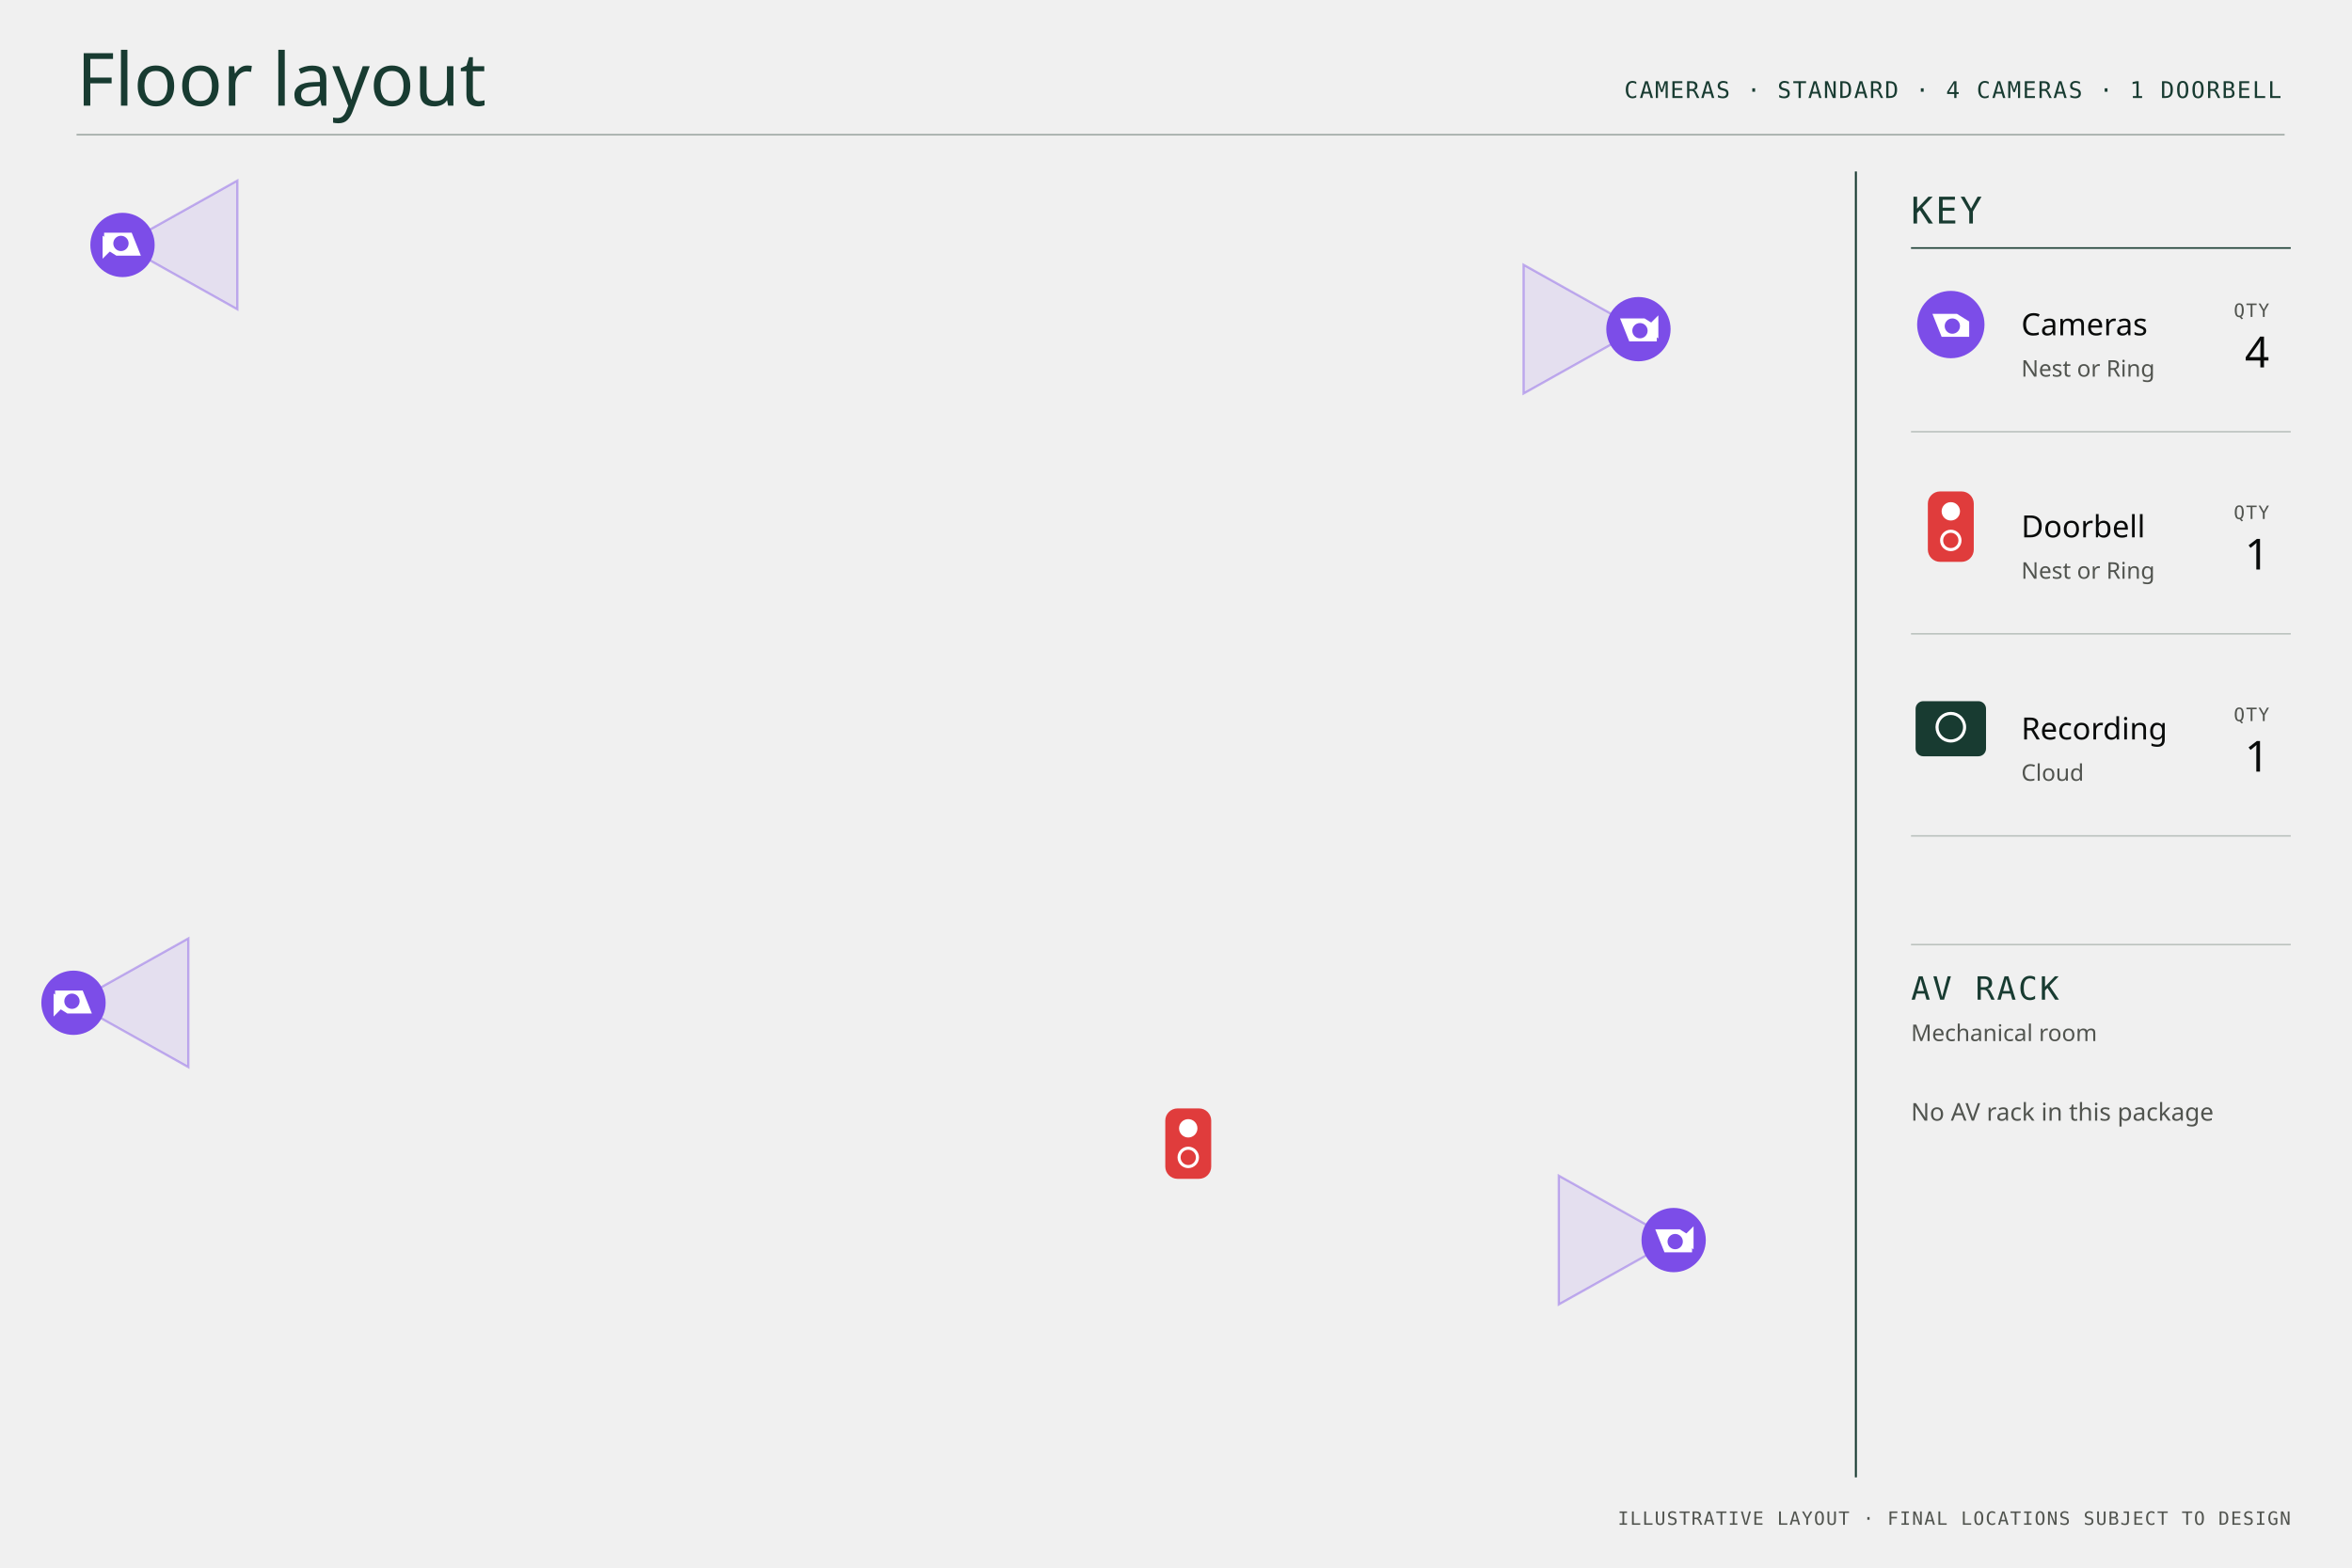
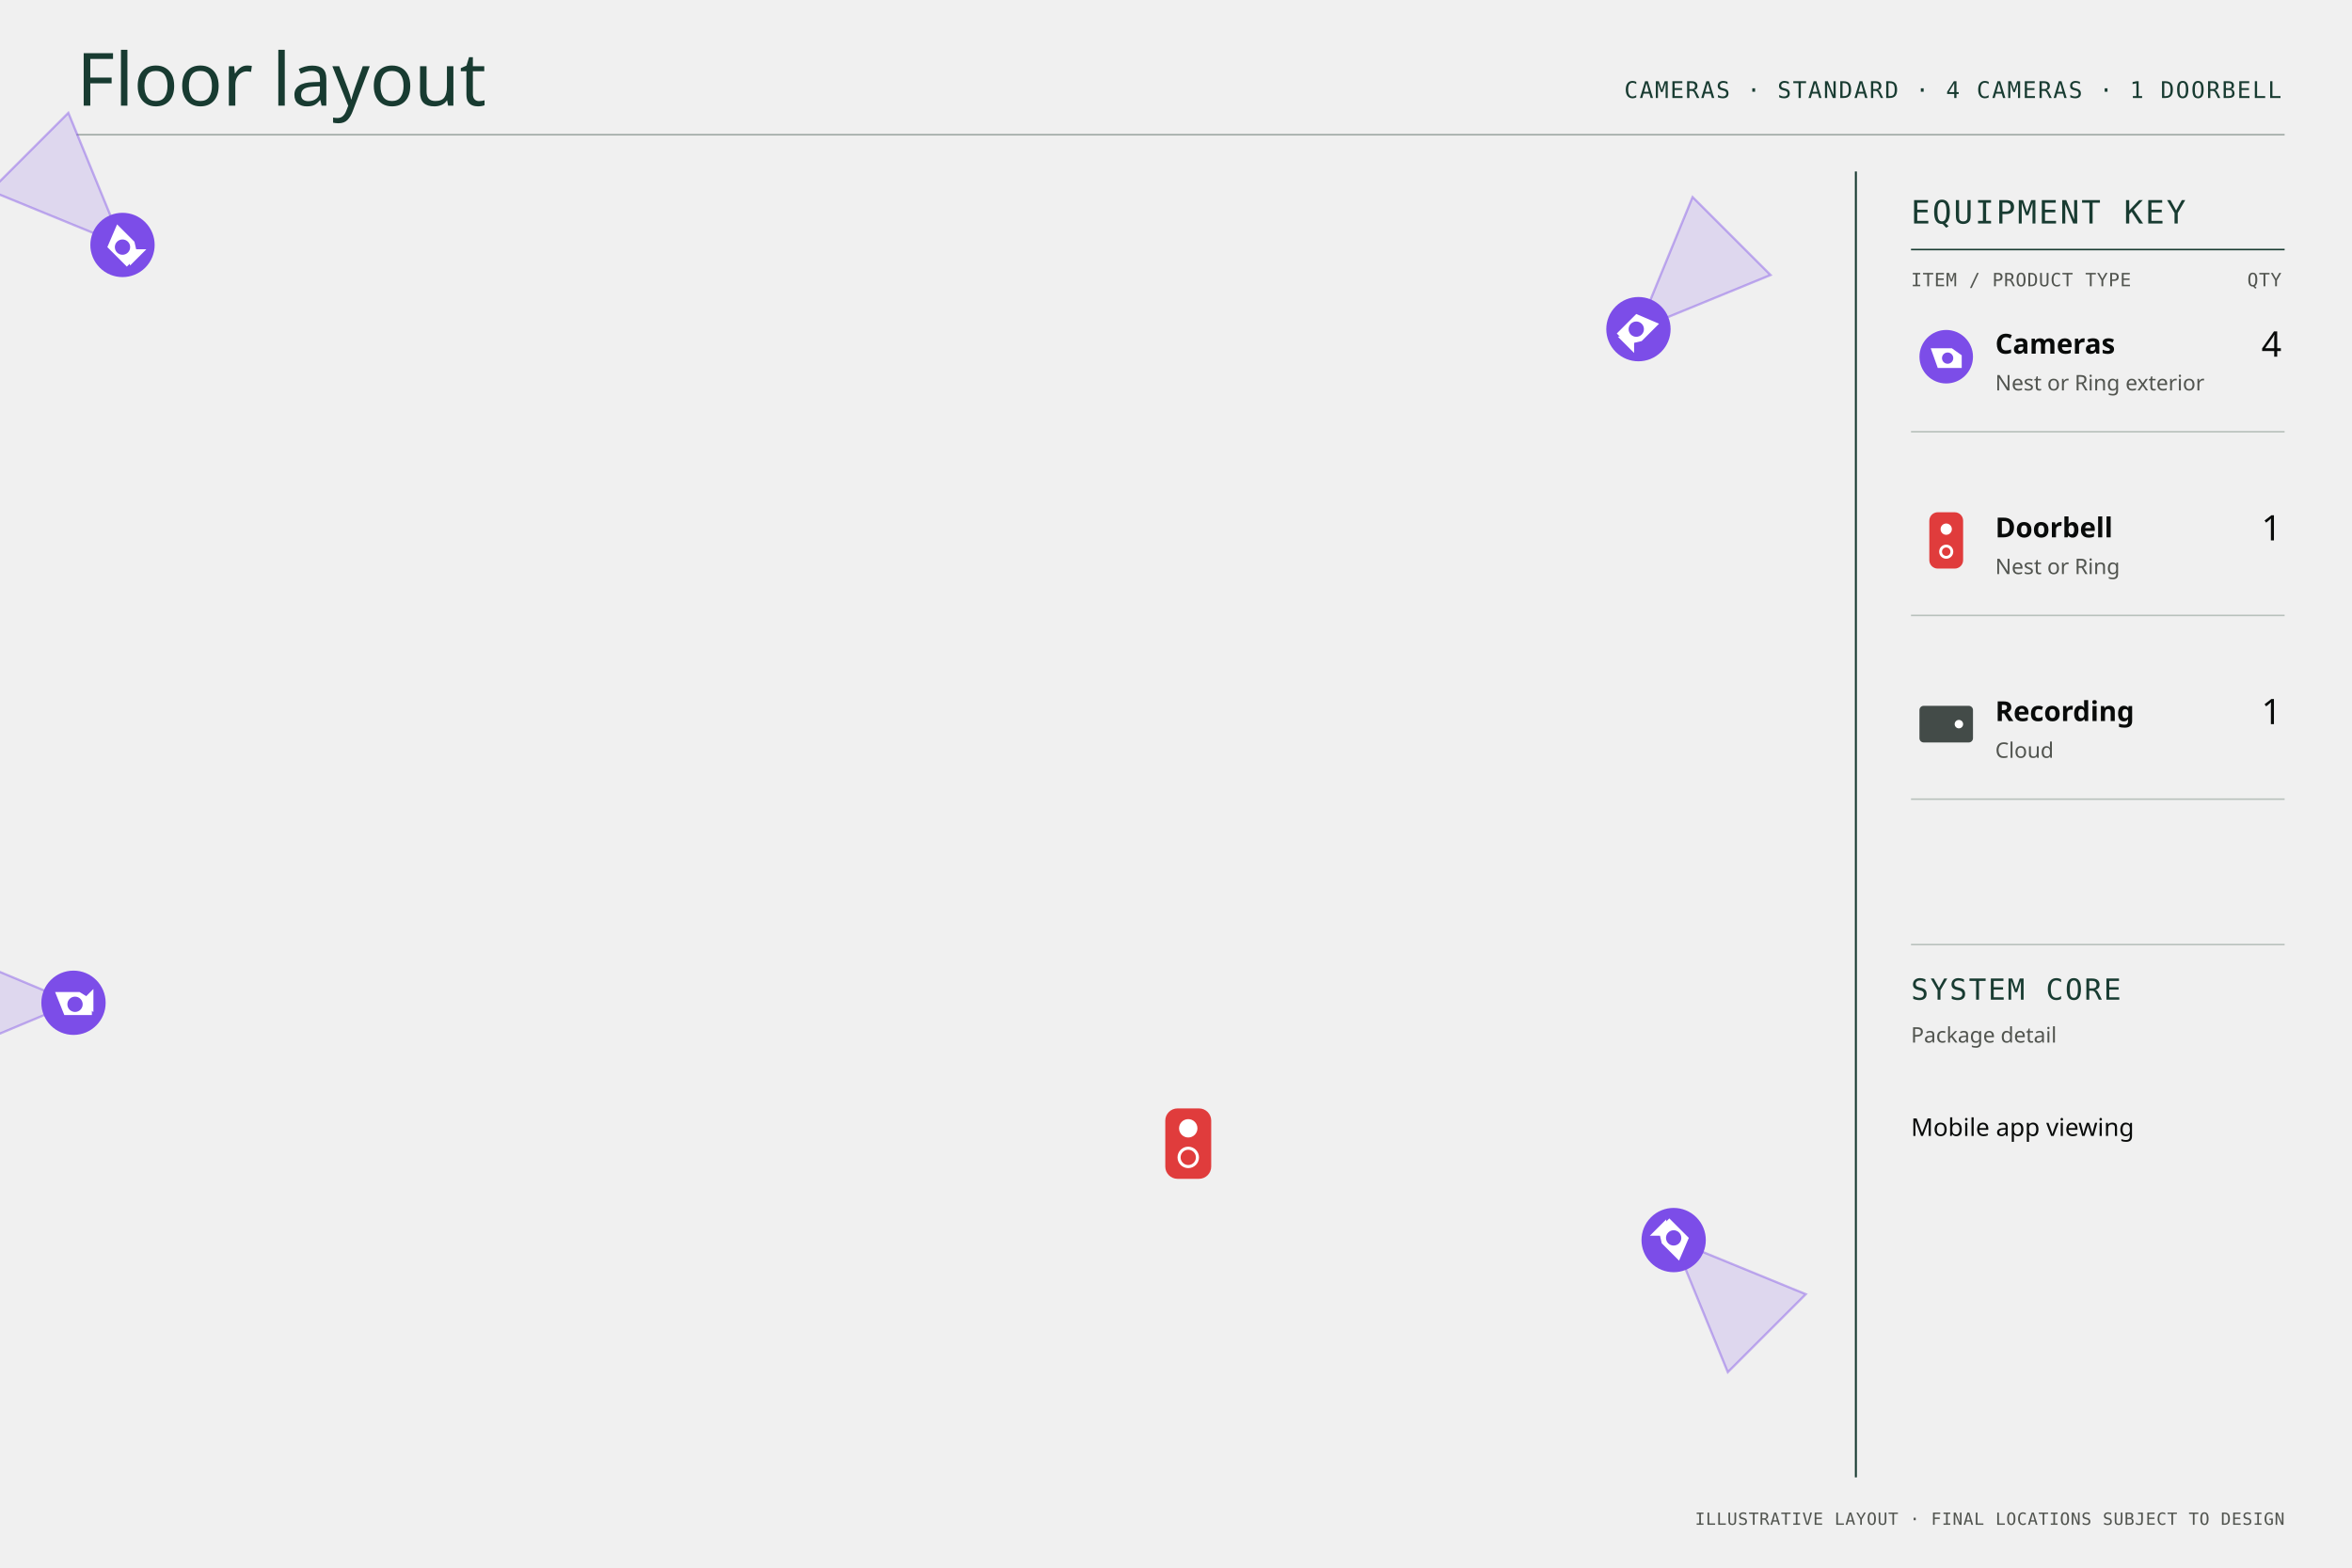
<svg xmlns="http://www.w3.org/2000/svg" viewBox="0 0 1536 1024" width="1536" height="1024" role="img" aria-label="Cameras Standard floor layout and equipment key">
  <text x="50" y="69" fill="#183B31" font-family="Schibsted Grotesk,sans-serif" font-size="48">Floor layout</text>
  <text x="1490" y="64" fill="#183B31" font-family="IBM Plex Mono,monospace" font-size="15" letter-spacing=".065em" text-anchor="end">CAMERAS · STANDARD · 4 CAMERAS · 1 DOORBELL</text>
  <line x1="50" y1="88" x2="1492" y2="88" stroke="#9DA7A3" stroke-width="1" />
-   <g transform="translate(80,160) rotate(180)">
-     <path d="M0 0L-75 -42L-75 42Z" fill="#7C4DE8" fill-opacity=".10" stroke="#7C4DE8" stroke-opacity=".42" stroke-width="1.5" />
+   <g transform="translate(80,160) rotate(45)">
+     <path d="M0 0L-86 -36L-86 36Z" fill="#7C4DE8" fill-opacity=".15" stroke="#7C4DE8" stroke-opacity=".42" stroke-width="1.5" />
    <circle r="21" fill="#7C4DE8" />
    <path d="M-12 -7h16l8 5v10h-18z" fill="white" />
    <circle cx="1" cy="1" r="5" fill="#7C4DE8" />
    <path d="M8 -4l5 -5v15l-5 -3" fill="white" />
  </g>
-   <g transform="translate(1070,215) rotate(0)">
-     <path d="M0 0L-75 -42L-75 42Z" fill="#7C4DE8" fill-opacity=".10" stroke="#7C4DE8" stroke-opacity=".42" stroke-width="1.5" />
+   <g transform="translate(1070,215) rotate(135)">
+     <path d="M0 0L-86 -36L-86 36Z" fill="#7C4DE8" fill-opacity=".15" stroke="#7C4DE8" stroke-opacity=".42" stroke-width="1.5" />
    <circle r="21" fill="#7C4DE8" />
    <path d="M-12 -7h16l8 5v10h-18z" fill="white" />
    <circle cx="1" cy="1" r="5" fill="#7C4DE8" />
    <path d="M8 -4l5 -5v15l-5 -3" fill="white" />
  </g>
-   <g transform="translate(48,655) rotate(180)">
-     <path d="M0 0L-75 -42L-75 42Z" fill="#7C4DE8" fill-opacity=".10" stroke="#7C4DE8" stroke-opacity=".42" stroke-width="1.5" />
+   <g transform="translate(48,655) rotate(0)">
+     <path d="M0 0L-86 -36L-86 36Z" fill="#7C4DE8" fill-opacity=".15" stroke="#7C4DE8" stroke-opacity=".42" stroke-width="1.5" />
    <circle r="21" fill="#7C4DE8" />
    <path d="M-12 -7h16l8 5v10h-18z" fill="white" />
    <circle cx="1" cy="1" r="5" fill="#7C4DE8" />
    <path d="M8 -4l5 -5v15l-5 -3" fill="white" />
  </g>
-   <g transform="translate(1093,810) rotate(0)">
-     <path d="M0 0L-75 -42L-75 42Z" fill="#7C4DE8" fill-opacity=".10" stroke="#7C4DE8" stroke-opacity=".42" stroke-width="1.5" />
+   <g transform="translate(1093,810) rotate(-135)">
+     <path d="M0 0L-86 -36L-86 36Z" fill="#7C4DE8" fill-opacity=".15" stroke="#7C4DE8" stroke-opacity=".42" stroke-width="1.5" />
    <circle r="21" fill="#7C4DE8" />
    <path d="M-12 -7h16l8 5v10h-18z" fill="white" />
    <circle cx="1" cy="1" r="5" fill="#7C4DE8" />
    <path d="M8 -4l5 -5v15l-5 -3" fill="white" />
  </g>
  <g transform="translate(776,747)">
    <rect x="-15" y="-23" width="30" height="46" rx="8" fill="#E03C3C" />
    <circle cy="-10" r="6" fill="white" />
    <circle cy="9" r="6" fill="none" stroke="white" stroke-width="2" />
  </g>
  <line x1="1212" y1="112" x2="1212" y2="965" stroke="#183B31" stroke-width="1.3" />
-   <text x="1248" y="146" fill="#183B31" font-family="IBM Plex Mono,monospace" font-size="24" letter-spacing=".065em">KEY</text>
-   <line x1="1248" y1="162" x2="1496" y2="162" stroke="#183B31" stroke-width="1" />
-   <g>
-     <g transform="translate(1274,212)">
-       <circle r="22" fill="#7C4DE8" />
-       <path d="M-12 -7h16l8 5v10h-18z" fill="white" />
-       <circle cx="1" cy="1" r="5" fill="#7C4DE8" />
-     </g>
-     <text x="1320" y="219" fill="#090B0A" font-family="Instrument Sans,sans-serif" font-size="20">Cameras</text>
-     <text x="1320" y="246" fill="#51544F" font-family="Instrument Sans,sans-serif" font-size="15">Nest or Ring</text>
-     <text x="1482" y="207" fill="#51544F" font-family="IBM Plex Mono,monospace" font-size="12" letter-spacing=".065em" text-anchor="end">QTY</text>
-     <text x="1482" y="240" fill="#090B0A" font-family="Instrument Sans,sans-serif" font-size="28" text-anchor="end">4</text>
-     <line x1="1248" y1="282" x2="1496" y2="282" stroke="#BBC2BE" stroke-width="1" />
+   <text x="1248" y="146" fill="#183B31" font-family="IBM Plex Mono,monospace" font-size="21" letter-spacing=".06em">EQUIPMENT KEY</text>
+   <line x1="1248" y1="163" x2="1492" y2="163" stroke="#183B31" stroke-width="1" />
+   <text x="1248" y="187" fill="#51544F" font-family="IBM Plex Mono,monospace" font-size="12" letter-spacing=".03em">ITEM / PRODUCT TYPE</text>
+   <text x="1490" y="187" fill="#51544F" font-family="IBM Plex Mono,monospace" font-size="12" letter-spacing=".03em" text-anchor="end">QTY</text>
+   <g transform="translate(1271,233) scale(0.92)">
+     <circle r="19" fill="#7C4DE8" />
+     <path d="M-11 -6h15l7 5v9h-17z" fill="white" />
+     <circle cx="1" cy="1" r="4" fill="#7C4DE8" />
  </g>
-   <g>
-     <g transform="translate(1274,344)">
-       <rect x="-15" y="-23" width="30" height="46" rx="8" fill="#E03C3C" />
-       <circle cy="-10" r="6" fill="white" />
-       <circle cy="9" r="6" fill="none" stroke="white" stroke-width="2" />
-     </g>
-     <text x="1320" y="351" fill="#090B0A" font-family="Instrument Sans,sans-serif" font-size="20">Doorbell</text>
-     <text x="1320" y="378" fill="#51544F" font-family="Instrument Sans,sans-serif" font-size="15">Nest or Ring</text>
-     <text x="1482" y="339" fill="#51544F" font-family="IBM Plex Mono,monospace" font-size="12" letter-spacing=".065em" text-anchor="end">QTY</text>
-     <text x="1482" y="372" fill="#090B0A" font-family="Instrument Sans,sans-serif" font-size="28" text-anchor="end">1</text>
-     <line x1="1248" y1="414" x2="1496" y2="414" stroke="#BBC2BE" stroke-width="1" />
+   <text x="1303" y="231" fill="#090B0A" font-family="Instrument Sans,sans-serif" font-size="18" font-weight="600">Cameras</text>
+   <text x="1303" y="255" fill="#51544F" font-family="Instrument Sans,sans-serif" font-size="14">Nest or Ring exterior</text>
+   <text x="1490" y="233" fill="#090B0A" font-family="Instrument Sans,sans-serif" font-size="23" text-anchor="end">4</text>
+   <line x1="1248" y1="282" x2="1492" y2="282" stroke="#B8C1BC" stroke-width="1" />
+   <g transform="translate(1271,353) scale(0.92)">
+     <rect x="-12" y="-20" width="24" height="40" rx="6" fill="#E03C3C" />
+     <circle cy="-8" r="4" fill="white" />
+     <circle cy="8" r="4" fill="none" stroke="white" stroke-width="2" />
  </g>
-   <g>
-     <g transform="translate(1274,476)">
-       <rect x="-23" y="-18" width="46" height="36" rx="5" fill="#183B31" />
-       <circle cx="0" cy="-1" r="9" stroke="white" stroke-width="2" fill="none" />
-     </g>
-     <text x="1320" y="483" fill="#090B0A" font-family="Instrument Sans,sans-serif" font-size="20">Recording</text>
-     <text x="1320" y="510" fill="#51544F" font-family="Instrument Sans,sans-serif" font-size="15">Cloud</text>
-     <text x="1482" y="471" fill="#51544F" font-family="IBM Plex Mono,monospace" font-size="12" letter-spacing=".065em" text-anchor="end">QTY</text>
-     <text x="1482" y="504" fill="#090B0A" font-family="Instrument Sans,sans-serif" font-size="28" text-anchor="end">1</text>
-     <line x1="1248" y1="546" x2="1496" y2="546" stroke="#BBC2BE" stroke-width="1" />
+   <text x="1303" y="351" fill="#090B0A" font-family="Instrument Sans,sans-serif" font-size="18" font-weight="600">Doorbell</text>
+   <text x="1303" y="375" fill="#51544F" font-family="Instrument Sans,sans-serif" font-size="14">Nest or Ring</text>
+   <text x="1490" y="353" fill="#090B0A" font-family="Instrument Sans,sans-serif" font-size="23" text-anchor="end">1</text>
+   <line x1="1248" y1="402" x2="1492" y2="402" stroke="#B8C1BC" stroke-width="1" />
+   <g transform="translate(1271,473) scale(0.92)">
+     <rect x="-19" y="-13" width="38" height="26" rx="3" fill="#434B48" />
+     <circle cx="9" cy="0" r="3" fill="white" />
  </g>
-   <line x1="1248" y1="617" x2="1496" y2="617" stroke="#BBC2BE" stroke-width="1" />
-   <text x="1248" y="653" fill="#183B31" font-family="IBM Plex Mono,monospace" font-size="21" letter-spacing=".065em">AV RACK</text>
-   <text x="1248" y="680" fill="#51544F" font-family="Instrument Sans,sans-serif" font-size="15">Mechanical room</text>
-   <text x="1248" y="732" fill="#51544F" font-family="Instrument Sans,sans-serif" font-size="16">No AV rack in this package</text>
-   <text x="1496" y="996" fill="#51544F" font-family="IBM Plex Mono,monospace" font-size="12" letter-spacing=".065em" text-anchor="end">ILLUSTRATIVE LAYOUT · FINAL LOCATIONS SUBJECT TO DESIGN</text>
+   <text x="1303" y="471" fill="#090B0A" font-family="Instrument Sans,sans-serif" font-size="18" font-weight="600">Recording</text>
+   <text x="1303" y="495" fill="#51544F" font-family="Instrument Sans,sans-serif" font-size="14">Cloud</text>
+   <text x="1490" y="473" fill="#090B0A" font-family="Instrument Sans,sans-serif" font-size="23" text-anchor="end">1</text>
+   <line x1="1248" y1="522" x2="1492" y2="522" stroke="#B8C1BC" stroke-width="1" />
+   <line x1="1248" y1="617" x2="1492" y2="617" stroke="#B8C1BC" stroke-width="1" />
+   <text x="1248" y="653" fill="#183B31" font-family="IBM Plex Mono,monospace" font-size="19" letter-spacing=".06em">SYSTEM CORE</text>
+   <text x="1248" y="681" fill="#51544F" font-family="Instrument Sans,sans-serif" font-size="14">Package detail</text>
+   <text x="1248" y="742" fill="#090B0A" font-family="Instrument Sans,sans-serif" font-size="16">Mobile app viewing</text>
+   <text x="1492" y="996" fill="#51544F" font-family="IBM Plex Mono,monospace" font-size="11" letter-spacing=".035em" text-anchor="end">ILLUSTRATIVE LAYOUT · FINAL LOCATIONS SUBJECT TO DESIGN</text>
</svg>
